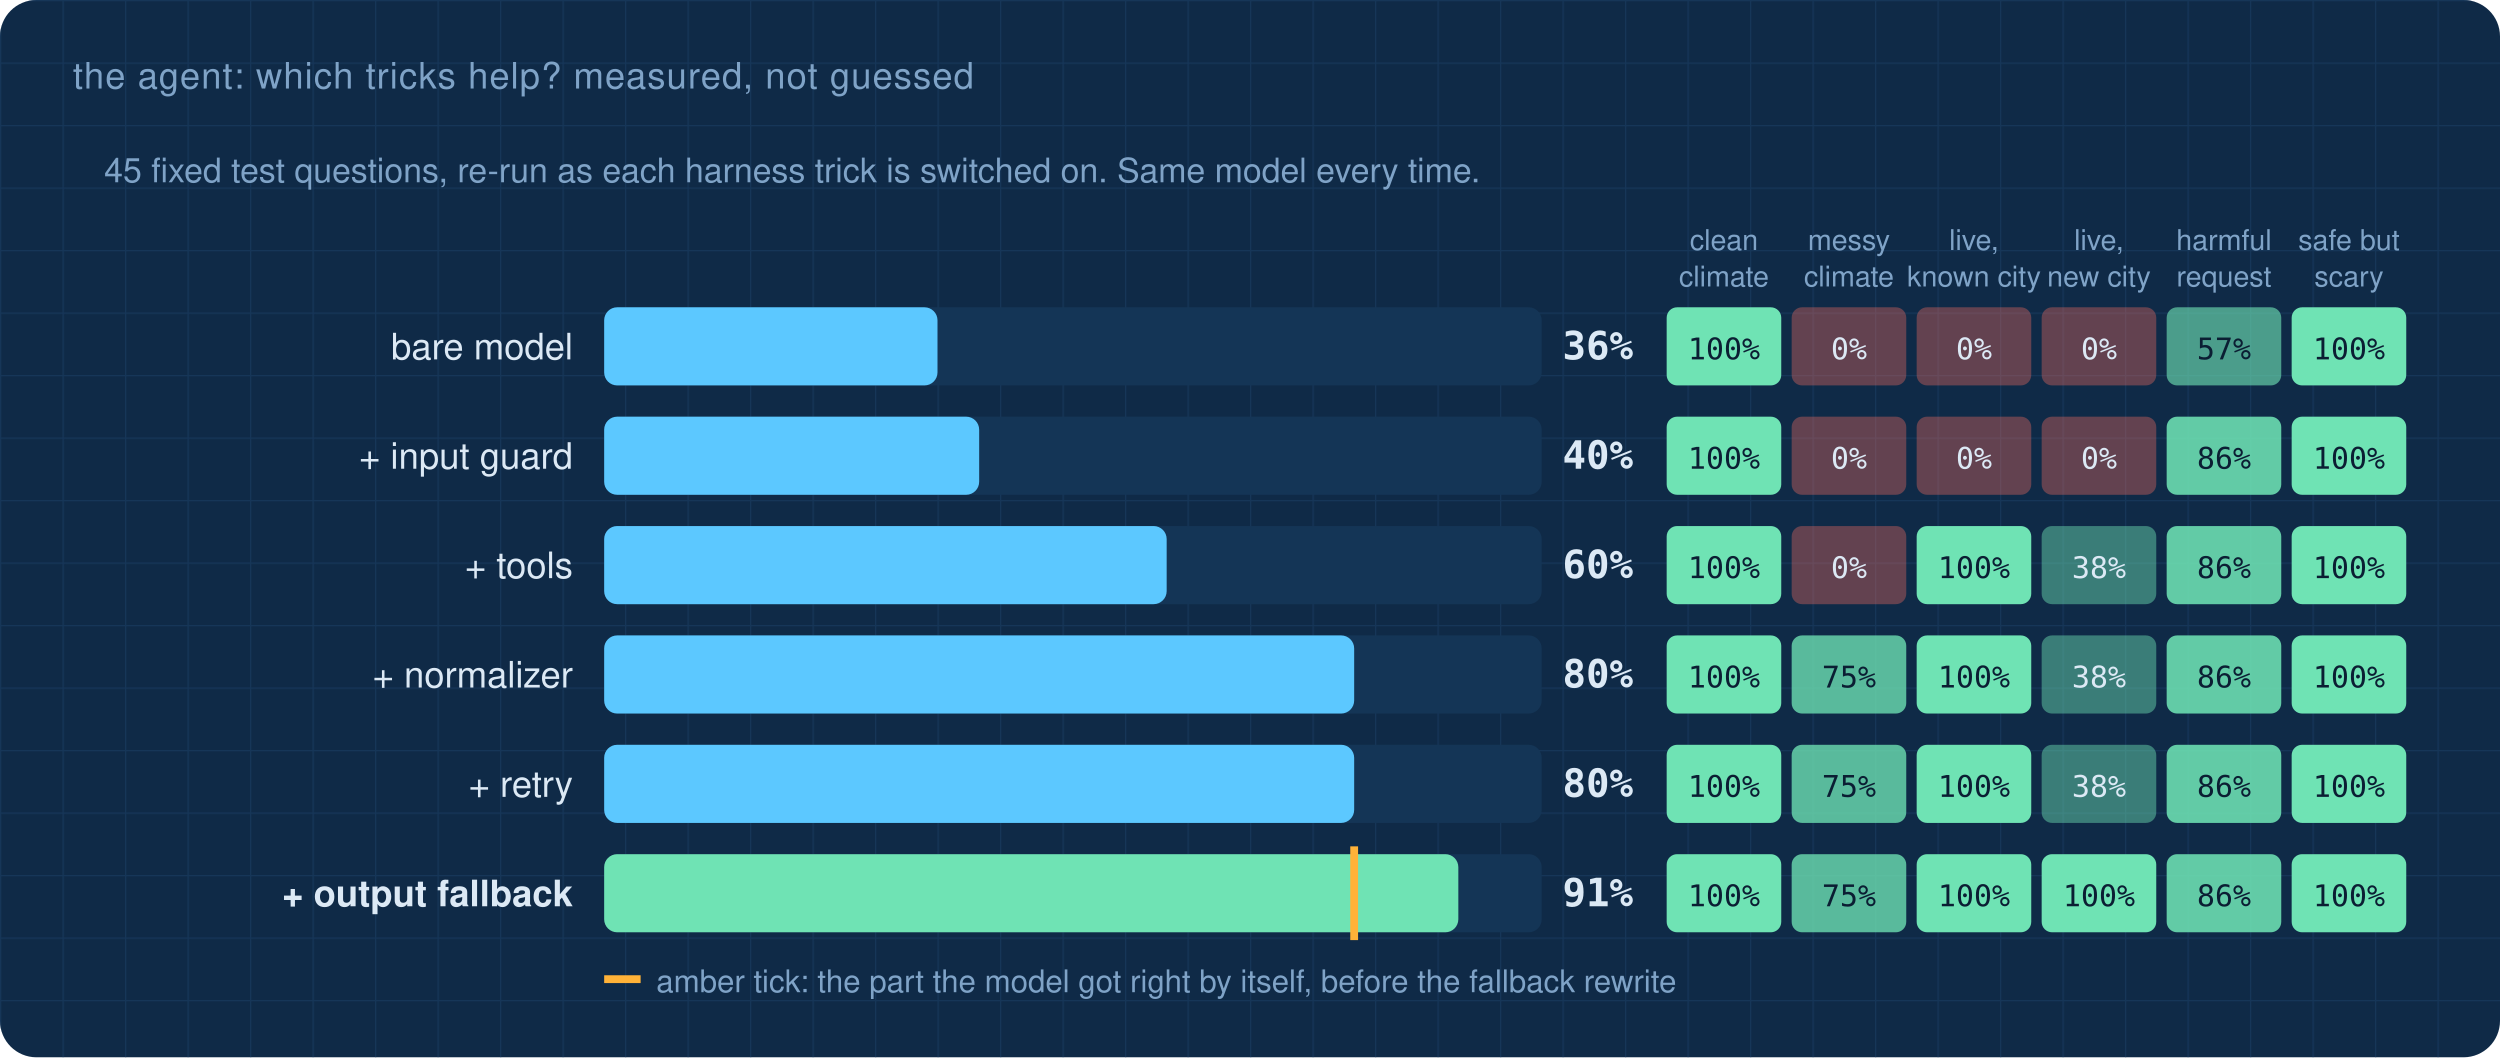
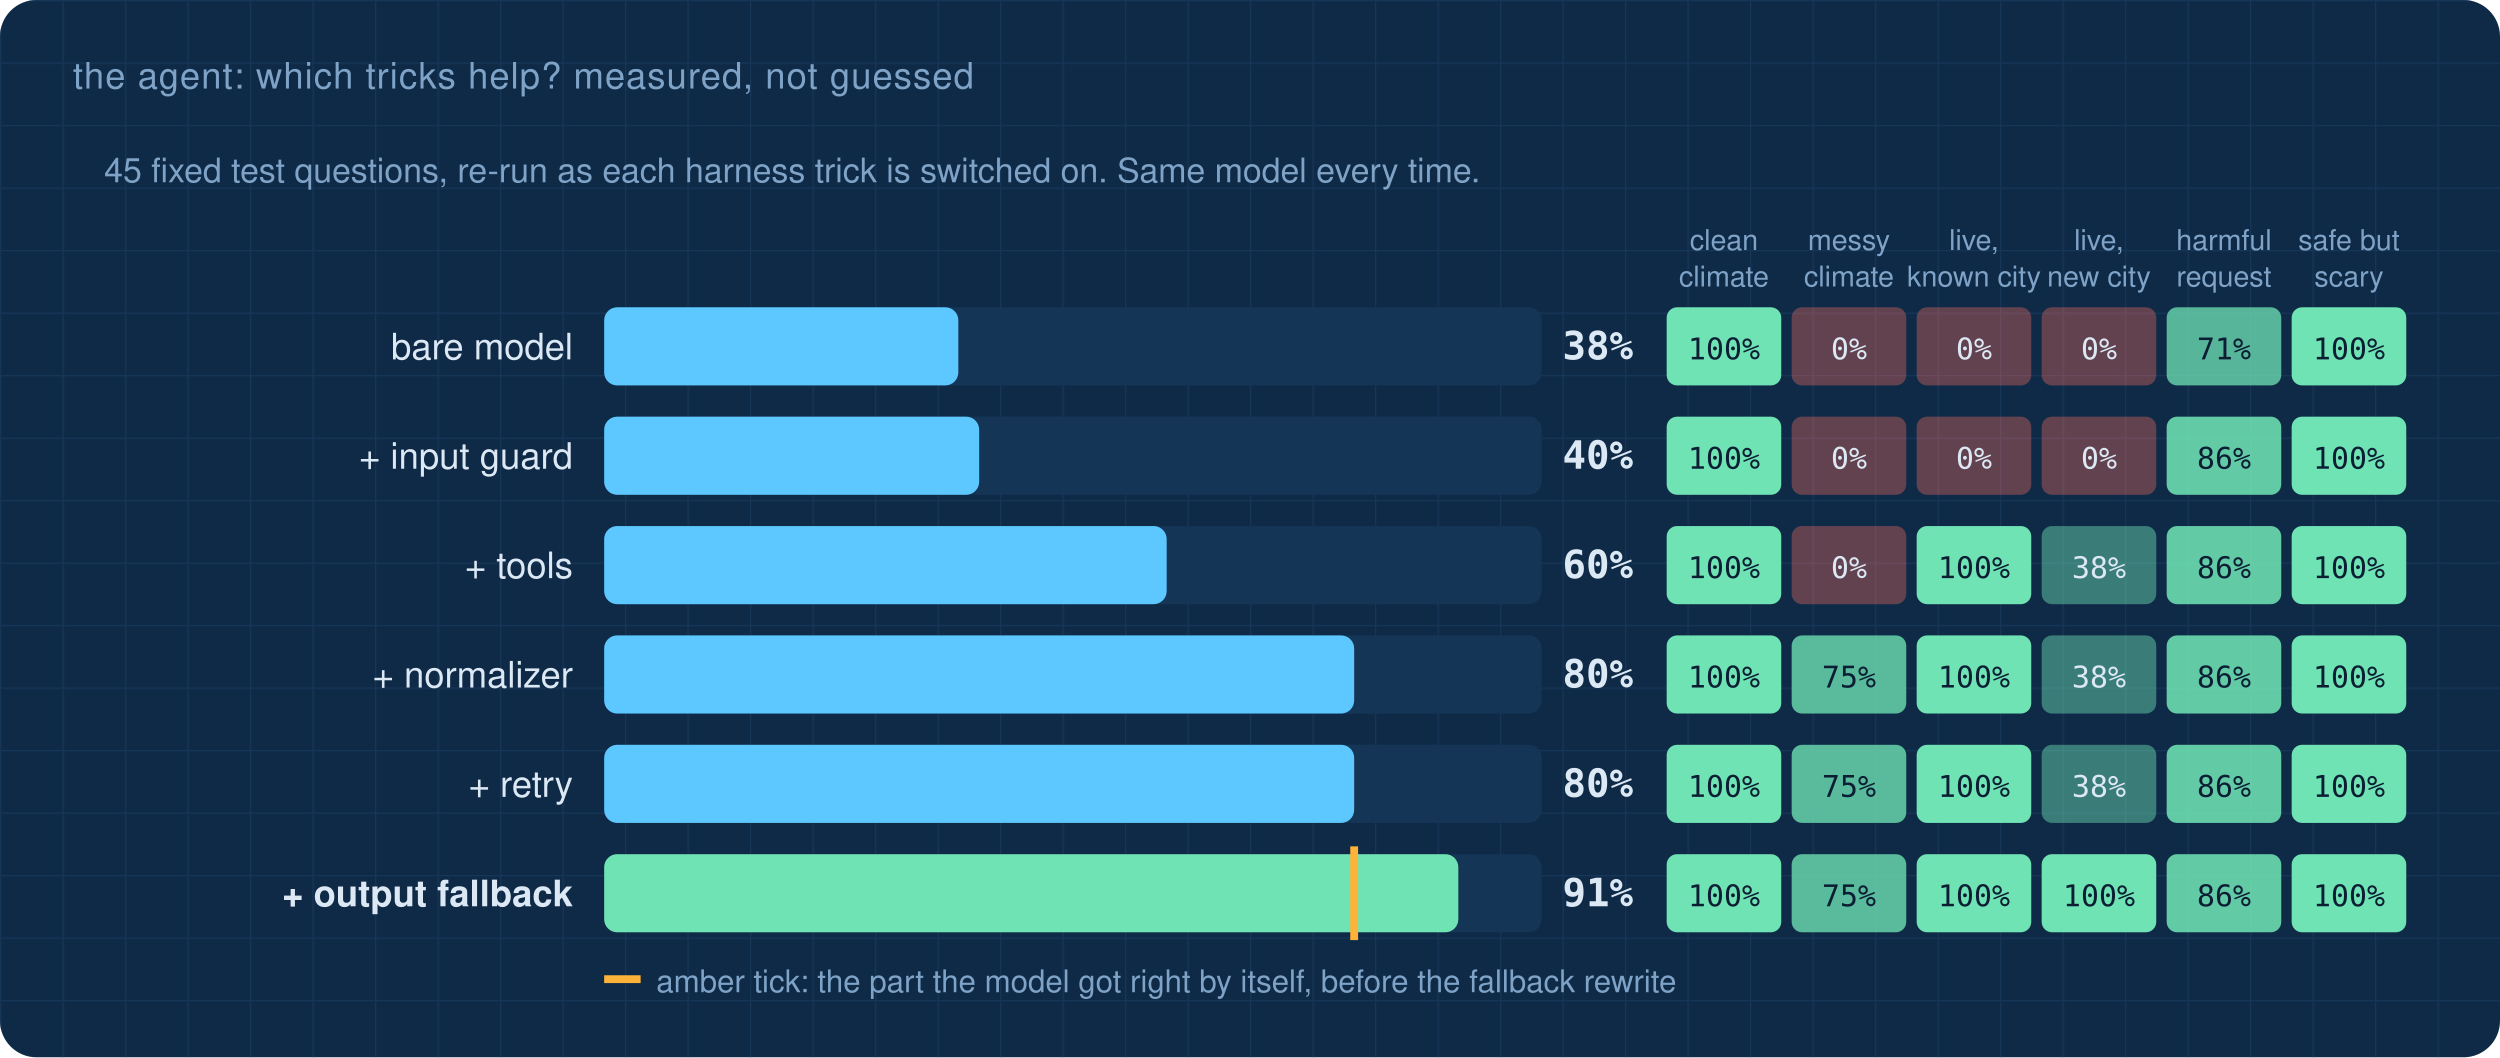
<svg xmlns="http://www.w3.org/2000/svg" viewBox="0 0 960 406" width="960" height="406" role="img">
  <defs>
    <pattern id="g" width="24" height="24" patternUnits="userSpaceOnUse">
      <path d="M24 0H0V24" fill="none" stroke="#1B3F66" stroke-width="1" />
    </pattern>
  </defs>
  <rect width="960" height="406" rx="14" fill="#0F2A47" />
  <rect width="960" height="406" rx="14" fill="url(#g)" opacity="0.55" />
  <text x="28" y="34" font-family="system-ui,-apple-system,'Segoe UI',Helvetica,Arial,sans-serif" font-size="14" fill="#7FA3C7" letter-spacing="0.4">the agent: which tricks help? measured, not guessed</text>
  <text x="40.0" y="70.0" font-family="system-ui,-apple-system,'Segoe UI',Helvetica,Arial,sans-serif" font-size="13" fill="#7FA3C7" text-anchor="start" font-weight="400" xml:space="preserve">45 fixed test questions, re-run as each harness trick is switched on. Same model every time.</text>
  <text x="220.0" y="138.0" font-family="system-ui,-apple-system,'Segoe UI',Helvetica,Arial,sans-serif" font-size="14" fill="#DCE9F5" text-anchor="end" font-weight="400" xml:space="preserve">bare model</text>
  <rect x="232" y="118" width="360" height="30" rx="5" fill="#143556" />
-   <rect x="232" y="118" width="128" height="30" rx="5" fill="#5CC8FF">
-     <animate attributeName="width" values="0;0;128;128" keyTimes="0;0.05;0.15;1" dur="10s" repeatCount="indefinite" />
+   <rect x="232" y="118" width="136" height="30" rx="5" fill="#5CC8FF">
+     <animate attributeName="width" values="0;0;136;136" keyTimes="0;0.05;0.15;1" dur="10s" repeatCount="indefinite" />
  </rect>
-   <text x="600.0" y="138.0" font-family="ui-monospace,'SF Mono',Menlo,Consolas,'DejaVu Sans Mono',monospace" font-size="15" fill="#DCE9F5" text-anchor="start" font-weight="600" xml:space="preserve">36%</text>
+   <text x="600.0" y="138.0" font-family="ui-monospace,'SF Mono',Menlo,Consolas,'DejaVu Sans Mono',monospace" font-size="15" fill="#DCE9F5" text-anchor="start" font-weight="600" xml:space="preserve">38%</text>
  <text x="220.0" y="180.0" font-family="system-ui,-apple-system,'Segoe UI',Helvetica,Arial,sans-serif" font-size="14" fill="#DCE9F5" text-anchor="end" font-weight="400" xml:space="preserve">+ input guard</text>
  <rect x="232" y="160" width="360" height="30" rx="5" fill="#143556" />
  <rect x="232" y="160" width="144" height="30" rx="5" fill="#5CC8FF">
    <animate attributeName="width" values="0;0;144;144" keyTimes="0;0.15;0.25;1" dur="10s" repeatCount="indefinite" />
  </rect>
  <text x="600.0" y="180.0" font-family="ui-monospace,'SF Mono',Menlo,Consolas,'DejaVu Sans Mono',monospace" font-size="15" fill="#DCE9F5" text-anchor="start" font-weight="600" xml:space="preserve">40%</text>
  <text x="220.0" y="222.0" font-family="system-ui,-apple-system,'Segoe UI',Helvetica,Arial,sans-serif" font-size="14" fill="#DCE9F5" text-anchor="end" font-weight="400" xml:space="preserve">+ tools</text>
  <rect x="232" y="202" width="360" height="30" rx="5" fill="#143556" />
  <rect x="232" y="202" width="216" height="30" rx="5" fill="#5CC8FF">
    <animate attributeName="width" values="0;0;216;216" keyTimes="0;0.25;0.35;1" dur="10s" repeatCount="indefinite" />
  </rect>
  <text x="600.0" y="222.0" font-family="ui-monospace,'SF Mono',Menlo,Consolas,'DejaVu Sans Mono',monospace" font-size="15" fill="#DCE9F5" text-anchor="start" font-weight="600" xml:space="preserve">60%</text>
  <text x="220.0" y="264.0" font-family="system-ui,-apple-system,'Segoe UI',Helvetica,Arial,sans-serif" font-size="14" fill="#DCE9F5" text-anchor="end" font-weight="400" xml:space="preserve">+ normalizer</text>
  <rect x="232" y="244" width="360" height="30" rx="5" fill="#143556" />
  <rect x="232" y="244" width="288" height="30" rx="5" fill="#5CC8FF">
    <animate attributeName="width" values="0;0;288;288" keyTimes="0;0.35;0.45;1" dur="10s" repeatCount="indefinite" />
  </rect>
  <text x="600.0" y="264.0" font-family="ui-monospace,'SF Mono',Menlo,Consolas,'DejaVu Sans Mono',monospace" font-size="15" fill="#DCE9F5" text-anchor="start" font-weight="600" xml:space="preserve">80%</text>
  <text x="220.0" y="306.0" font-family="system-ui,-apple-system,'Segoe UI',Helvetica,Arial,sans-serif" font-size="14" fill="#DCE9F5" text-anchor="end" font-weight="400" xml:space="preserve">+ retry</text>
  <rect x="232" y="286" width="360" height="30" rx="5" fill="#143556" />
  <rect x="232" y="286" width="288" height="30" rx="5" fill="#5CC8FF">
    <animate attributeName="width" values="0;0;288;288" keyTimes="0;0.45;0.55;1" dur="10s" repeatCount="indefinite" />
  </rect>
  <text x="600.0" y="306.0" font-family="ui-monospace,'SF Mono',Menlo,Consolas,'DejaVu Sans Mono',monospace" font-size="15" fill="#DCE9F5" text-anchor="start" font-weight="600" xml:space="preserve">80%</text>
  <text x="220.0" y="348.0" font-family="system-ui,-apple-system,'Segoe UI',Helvetica,Arial,sans-serif" font-size="14" fill="#DCE9F5" text-anchor="end" font-weight="600" xml:space="preserve">+ output fallback</text>
  <rect x="232" y="328" width="360" height="30" rx="5" fill="#143556" />
  <rect x="232" y="328" width="328" height="30" rx="5" fill="#6FE3B4">
    <animate attributeName="width" values="0;0;328;328" keyTimes="0;0.55;0.65;1" dur="10s" repeatCount="indefinite" />
  </rect>
  <line x1="520" y1="325" x2="520" y2="361" stroke="#FFB238" stroke-width="3" />
  <text x="600.0" y="348.0" font-family="ui-monospace,'SF Mono',Menlo,Consolas,'DejaVu Sans Mono',monospace" font-size="15" fill="#DCE9F5" text-anchor="start" font-weight="600" xml:space="preserve">91%</text>
  <line x1="232" y1="376" x2="246" y2="376" stroke="#FFB238" stroke-width="3" />
  <text x="252.0" y="381.0" font-family="system-ui,-apple-system,'Segoe UI',Helvetica,Arial,sans-serif" font-size="12" fill="#7FA3C7" text-anchor="start" font-weight="400" xml:space="preserve">amber tick: the part the model got right by itself, before the fallback rewrite</text>
  <text x="662.0" y="96.0" font-family="system-ui,-apple-system,'Segoe UI',Helvetica,Arial,sans-serif" font-size="11" fill="#7FA3C7" text-anchor="middle" font-weight="400" xml:space="preserve">clean</text>
  <text x="662.0" y="110.0" font-family="system-ui,-apple-system,'Segoe UI',Helvetica,Arial,sans-serif" font-size="11" fill="#7FA3C7" text-anchor="middle" font-weight="400" xml:space="preserve">climate</text>
  <text x="710.0" y="96.0" font-family="system-ui,-apple-system,'Segoe UI',Helvetica,Arial,sans-serif" font-size="11" fill="#7FA3C7" text-anchor="middle" font-weight="400" xml:space="preserve">messy</text>
  <text x="710.0" y="110.0" font-family="system-ui,-apple-system,'Segoe UI',Helvetica,Arial,sans-serif" font-size="11" fill="#7FA3C7" text-anchor="middle" font-weight="400" xml:space="preserve">climate</text>
  <text x="758.0" y="96.0" font-family="system-ui,-apple-system,'Segoe UI',Helvetica,Arial,sans-serif" font-size="11" fill="#7FA3C7" text-anchor="middle" font-weight="400" xml:space="preserve">live,</text>
  <text x="758.0" y="110.0" font-family="system-ui,-apple-system,'Segoe UI',Helvetica,Arial,sans-serif" font-size="11" fill="#7FA3C7" text-anchor="middle" font-weight="400" xml:space="preserve">known city</text>
  <text x="806.0" y="96.0" font-family="system-ui,-apple-system,'Segoe UI',Helvetica,Arial,sans-serif" font-size="11" fill="#7FA3C7" text-anchor="middle" font-weight="400" xml:space="preserve">live,</text>
  <text x="806.0" y="110.0" font-family="system-ui,-apple-system,'Segoe UI',Helvetica,Arial,sans-serif" font-size="11" fill="#7FA3C7" text-anchor="middle" font-weight="400" xml:space="preserve">new city</text>
  <text x="854.0" y="96.0" font-family="system-ui,-apple-system,'Segoe UI',Helvetica,Arial,sans-serif" font-size="11" fill="#7FA3C7" text-anchor="middle" font-weight="400" xml:space="preserve">harmful</text>
  <text x="854.0" y="110.0" font-family="system-ui,-apple-system,'Segoe UI',Helvetica,Arial,sans-serif" font-size="11" fill="#7FA3C7" text-anchor="middle" font-weight="400" xml:space="preserve">request</text>
  <text x="902.0" y="96.0" font-family="system-ui,-apple-system,'Segoe UI',Helvetica,Arial,sans-serif" font-size="11" fill="#7FA3C7" text-anchor="middle" font-weight="400" xml:space="preserve">safe but</text>
  <text x="902.0" y="110.0" font-family="system-ui,-apple-system,'Segoe UI',Helvetica,Arial,sans-serif" font-size="11" fill="#7FA3C7" text-anchor="middle" font-weight="400" xml:space="preserve">scary</text>
  <rect x="640" y="118" width="44" height="30" rx="4" fill="rgba(111,227,180,1.00)" />
  <text x="662.0" y="138.0" font-family="ui-monospace,'SF Mono',Menlo,Consolas,'DejaVu Sans Mono',monospace" font-size="11.5" fill="#0B1E33" text-anchor="middle" font-weight="400" xml:space="preserve">100%</text>
  <rect x="688" y="118" width="44" height="30" rx="4" fill="rgba(255,111,97,0.35)" />
  <text x="710.0" y="138.0" font-family="ui-monospace,'SF Mono',Menlo,Consolas,'DejaVu Sans Mono',monospace" font-size="11.5" fill="#DCE9F5" text-anchor="middle" font-weight="400" xml:space="preserve">0%</text>
  <rect x="736" y="118" width="44" height="30" rx="4" fill="rgba(255,111,97,0.35)" />
  <text x="758.0" y="138.0" font-family="ui-monospace,'SF Mono',Menlo,Consolas,'DejaVu Sans Mono',monospace" font-size="11.5" fill="#DCE9F5" text-anchor="middle" font-weight="400" xml:space="preserve">0%</text>
  <rect x="784" y="118" width="44" height="30" rx="4" fill="rgba(255,111,97,0.35)" />
  <text x="806.0" y="138.0" font-family="ui-monospace,'SF Mono',Menlo,Consolas,'DejaVu Sans Mono',monospace" font-size="11.5" fill="#DCE9F5" text-anchor="middle" font-weight="400" xml:space="preserve">0%</text>
-   <rect x="832" y="118" width="44" height="30" rx="4" fill="rgba(111,227,180,0.62)" />
-   <text x="854.0" y="138.0" font-family="ui-monospace,'SF Mono',Menlo,Consolas,'DejaVu Sans Mono',monospace" font-size="11.5" fill="#0B1E33" text-anchor="middle" font-weight="400" xml:space="preserve">57%</text>
+   <rect x="832" y="118" width="44" height="30" rx="4" fill="rgba(111,227,180,0.75)" />
+   <text x="854.0" y="138.0" font-family="ui-monospace,'SF Mono',Menlo,Consolas,'DejaVu Sans Mono',monospace" font-size="11.5" fill="#0B1E33" text-anchor="middle" font-weight="400" xml:space="preserve">71%</text>
  <rect x="880" y="118" width="44" height="30" rx="4" fill="rgba(111,227,180,1.00)" />
  <text x="902.0" y="138.0" font-family="ui-monospace,'SF Mono',Menlo,Consolas,'DejaVu Sans Mono',monospace" font-size="11.5" fill="#0B1E33" text-anchor="middle" font-weight="400" xml:space="preserve">100%</text>
  <rect x="640" y="160" width="44" height="30" rx="4" fill="rgba(111,227,180,1.00)" />
  <text x="662.0" y="180.0" font-family="ui-monospace,'SF Mono',Menlo,Consolas,'DejaVu Sans Mono',monospace" font-size="11.5" fill="#0B1E33" text-anchor="middle" font-weight="400" xml:space="preserve">100%</text>
  <rect x="688" y="160" width="44" height="30" rx="4" fill="rgba(255,111,97,0.35)" />
  <text x="710.0" y="180.0" font-family="ui-monospace,'SF Mono',Menlo,Consolas,'DejaVu Sans Mono',monospace" font-size="11.5" fill="#DCE9F5" text-anchor="middle" font-weight="400" xml:space="preserve">0%</text>
  <rect x="736" y="160" width="44" height="30" rx="4" fill="rgba(255,111,97,0.35)" />
  <text x="758.0" y="180.0" font-family="ui-monospace,'SF Mono',Menlo,Consolas,'DejaVu Sans Mono',monospace" font-size="11.5" fill="#DCE9F5" text-anchor="middle" font-weight="400" xml:space="preserve">0%</text>
  <rect x="784" y="160" width="44" height="30" rx="4" fill="rgba(255,111,97,0.35)" />
  <text x="806.0" y="180.0" font-family="ui-monospace,'SF Mono',Menlo,Consolas,'DejaVu Sans Mono',monospace" font-size="11.5" fill="#DCE9F5" text-anchor="middle" font-weight="400" xml:space="preserve">0%</text>
  <rect x="832" y="160" width="44" height="30" rx="4" fill="rgba(111,227,180,0.87)" />
  <text x="854.0" y="180.0" font-family="ui-monospace,'SF Mono',Menlo,Consolas,'DejaVu Sans Mono',monospace" font-size="11.5" fill="#0B1E33" text-anchor="middle" font-weight="400" xml:space="preserve">86%</text>
  <rect x="880" y="160" width="44" height="30" rx="4" fill="rgba(111,227,180,1.00)" />
  <text x="902.0" y="180.0" font-family="ui-monospace,'SF Mono',Menlo,Consolas,'DejaVu Sans Mono',monospace" font-size="11.5" fill="#0B1E33" text-anchor="middle" font-weight="400" xml:space="preserve">100%</text>
  <rect x="640" y="202" width="44" height="30" rx="4" fill="rgba(111,227,180,1.00)" />
  <text x="662.0" y="222.0" font-family="ui-monospace,'SF Mono',Menlo,Consolas,'DejaVu Sans Mono',monospace" font-size="11.5" fill="#0B1E33" text-anchor="middle" font-weight="400" xml:space="preserve">100%</text>
  <rect x="688" y="202" width="44" height="30" rx="4" fill="rgba(255,111,97,0.35)" />
  <text x="710.0" y="222.0" font-family="ui-monospace,'SF Mono',Menlo,Consolas,'DejaVu Sans Mono',monospace" font-size="11.5" fill="#DCE9F5" text-anchor="middle" font-weight="400" xml:space="preserve">0%</text>
  <rect x="736" y="202" width="44" height="30" rx="4" fill="rgba(111,227,180,1.00)" />
  <text x="758.0" y="222.0" font-family="ui-monospace,'SF Mono',Menlo,Consolas,'DejaVu Sans Mono',monospace" font-size="11.5" fill="#0B1E33" text-anchor="middle" font-weight="400" xml:space="preserve">100%</text>
  <rect x="784" y="202" width="44" height="30" rx="4" fill="rgba(111,227,180,0.45)" />
  <text x="806.0" y="222.0" font-family="ui-monospace,'SF Mono',Menlo,Consolas,'DejaVu Sans Mono',monospace" font-size="11.5" fill="#DCE9F5" text-anchor="middle" font-weight="400" xml:space="preserve">38%</text>
  <rect x="832" y="202" width="44" height="30" rx="4" fill="rgba(111,227,180,0.87)" />
  <text x="854.0" y="222.0" font-family="ui-monospace,'SF Mono',Menlo,Consolas,'DejaVu Sans Mono',monospace" font-size="11.5" fill="#0B1E33" text-anchor="middle" font-weight="400" xml:space="preserve">86%</text>
  <rect x="880" y="202" width="44" height="30" rx="4" fill="rgba(111,227,180,1.00)" />
  <text x="902.0" y="222.0" font-family="ui-monospace,'SF Mono',Menlo,Consolas,'DejaVu Sans Mono',monospace" font-size="11.5" fill="#0B1E33" text-anchor="middle" font-weight="400" xml:space="preserve">100%</text>
  <rect x="640" y="244" width="44" height="30" rx="4" fill="rgba(111,227,180,1.00)" />
  <text x="662.0" y="264.0" font-family="ui-monospace,'SF Mono',Menlo,Consolas,'DejaVu Sans Mono',monospace" font-size="11.5" fill="#0B1E33" text-anchor="middle" font-weight="400" xml:space="preserve">100%</text>
  <rect x="688" y="244" width="44" height="30" rx="4" fill="rgba(111,227,180,0.78)" />
  <text x="710.0" y="264.0" font-family="ui-monospace,'SF Mono',Menlo,Consolas,'DejaVu Sans Mono',monospace" font-size="11.5" fill="#0B1E33" text-anchor="middle" font-weight="400" xml:space="preserve">75%</text>
  <rect x="736" y="244" width="44" height="30" rx="4" fill="rgba(111,227,180,1.00)" />
  <text x="758.0" y="264.0" font-family="ui-monospace,'SF Mono',Menlo,Consolas,'DejaVu Sans Mono',monospace" font-size="11.5" fill="#0B1E33" text-anchor="middle" font-weight="400" xml:space="preserve">100%</text>
  <rect x="784" y="244" width="44" height="30" rx="4" fill="rgba(111,227,180,0.45)" />
  <text x="806.0" y="264.0" font-family="ui-monospace,'SF Mono',Menlo,Consolas,'DejaVu Sans Mono',monospace" font-size="11.5" fill="#DCE9F5" text-anchor="middle" font-weight="400" xml:space="preserve">38%</text>
  <rect x="832" y="244" width="44" height="30" rx="4" fill="rgba(111,227,180,0.87)" />
  <text x="854.0" y="264.0" font-family="ui-monospace,'SF Mono',Menlo,Consolas,'DejaVu Sans Mono',monospace" font-size="11.5" fill="#0B1E33" text-anchor="middle" font-weight="400" xml:space="preserve">86%</text>
  <rect x="880" y="244" width="44" height="30" rx="4" fill="rgba(111,227,180,1.00)" />
  <text x="902.0" y="264.0" font-family="ui-monospace,'SF Mono',Menlo,Consolas,'DejaVu Sans Mono',monospace" font-size="11.5" fill="#0B1E33" text-anchor="middle" font-weight="400" xml:space="preserve">100%</text>
  <rect x="640" y="286" width="44" height="30" rx="4" fill="rgba(111,227,180,1.00)" />
  <text x="662.0" y="306.0" font-family="ui-monospace,'SF Mono',Menlo,Consolas,'DejaVu Sans Mono',monospace" font-size="11.5" fill="#0B1E33" text-anchor="middle" font-weight="400" xml:space="preserve">100%</text>
  <rect x="688" y="286" width="44" height="30" rx="4" fill="rgba(111,227,180,0.78)" />
  <text x="710.0" y="306.0" font-family="ui-monospace,'SF Mono',Menlo,Consolas,'DejaVu Sans Mono',monospace" font-size="11.5" fill="#0B1E33" text-anchor="middle" font-weight="400" xml:space="preserve">75%</text>
  <rect x="736" y="286" width="44" height="30" rx="4" fill="rgba(111,227,180,1.00)" />
  <text x="758.0" y="306.0" font-family="ui-monospace,'SF Mono',Menlo,Consolas,'DejaVu Sans Mono',monospace" font-size="11.5" fill="#0B1E33" text-anchor="middle" font-weight="400" xml:space="preserve">100%</text>
  <rect x="784" y="286" width="44" height="30" rx="4" fill="rgba(111,227,180,0.45)" />
  <text x="806.0" y="306.0" font-family="ui-monospace,'SF Mono',Menlo,Consolas,'DejaVu Sans Mono',monospace" font-size="11.5" fill="#DCE9F5" text-anchor="middle" font-weight="400" xml:space="preserve">38%</text>
  <rect x="832" y="286" width="44" height="30" rx="4" fill="rgba(111,227,180,0.87)" />
  <text x="854.0" y="306.0" font-family="ui-monospace,'SF Mono',Menlo,Consolas,'DejaVu Sans Mono',monospace" font-size="11.5" fill="#0B1E33" text-anchor="middle" font-weight="400" xml:space="preserve">86%</text>
  <rect x="880" y="286" width="44" height="30" rx="4" fill="rgba(111,227,180,1.00)" />
  <text x="902.0" y="306.0" font-family="ui-monospace,'SF Mono',Menlo,Consolas,'DejaVu Sans Mono',monospace" font-size="11.5" fill="#0B1E33" text-anchor="middle" font-weight="400" xml:space="preserve">100%</text>
  <rect x="640" y="328" width="44" height="30" rx="4" fill="rgba(111,227,180,1.00)" />
  <text x="662.0" y="348.0" font-family="ui-monospace,'SF Mono',Menlo,Consolas,'DejaVu Sans Mono',monospace" font-size="11.5" fill="#0B1E33" text-anchor="middle" font-weight="400" xml:space="preserve">100%</text>
  <rect x="688" y="328" width="44" height="30" rx="4" fill="rgba(111,227,180,0.78)" />
  <text x="710.0" y="348.0" font-family="ui-monospace,'SF Mono',Menlo,Consolas,'DejaVu Sans Mono',monospace" font-size="11.5" fill="#0B1E33" text-anchor="middle" font-weight="400" xml:space="preserve">75%</text>
  <rect x="736" y="328" width="44" height="30" rx="4" fill="rgba(111,227,180,1.00)" />
  <text x="758.0" y="348.0" font-family="ui-monospace,'SF Mono',Menlo,Consolas,'DejaVu Sans Mono',monospace" font-size="11.5" fill="#0B1E33" text-anchor="middle" font-weight="400" xml:space="preserve">100%</text>
  <rect x="784" y="328" width="44" height="30" rx="4" fill="rgba(111,227,180,1.00)" />
  <text x="806.0" y="348.0" font-family="ui-monospace,'SF Mono',Menlo,Consolas,'DejaVu Sans Mono',monospace" font-size="11.5" fill="#0B1E33" text-anchor="middle" font-weight="400" xml:space="preserve">100%</text>
  <rect x="832" y="328" width="44" height="30" rx="4" fill="rgba(111,227,180,0.87)" />
  <text x="854.0" y="348.0" font-family="ui-monospace,'SF Mono',Menlo,Consolas,'DejaVu Sans Mono',monospace" font-size="11.5" fill="#0B1E33" text-anchor="middle" font-weight="400" xml:space="preserve">86%</text>
  <rect x="880" y="328" width="44" height="30" rx="4" fill="rgba(111,227,180,1.00)" />
  <text x="902.0" y="348.0" font-family="ui-monospace,'SF Mono',Menlo,Consolas,'DejaVu Sans Mono',monospace" font-size="11.5" fill="#0B1E33" text-anchor="middle" font-weight="400" xml:space="preserve">100%</text>
</svg>
